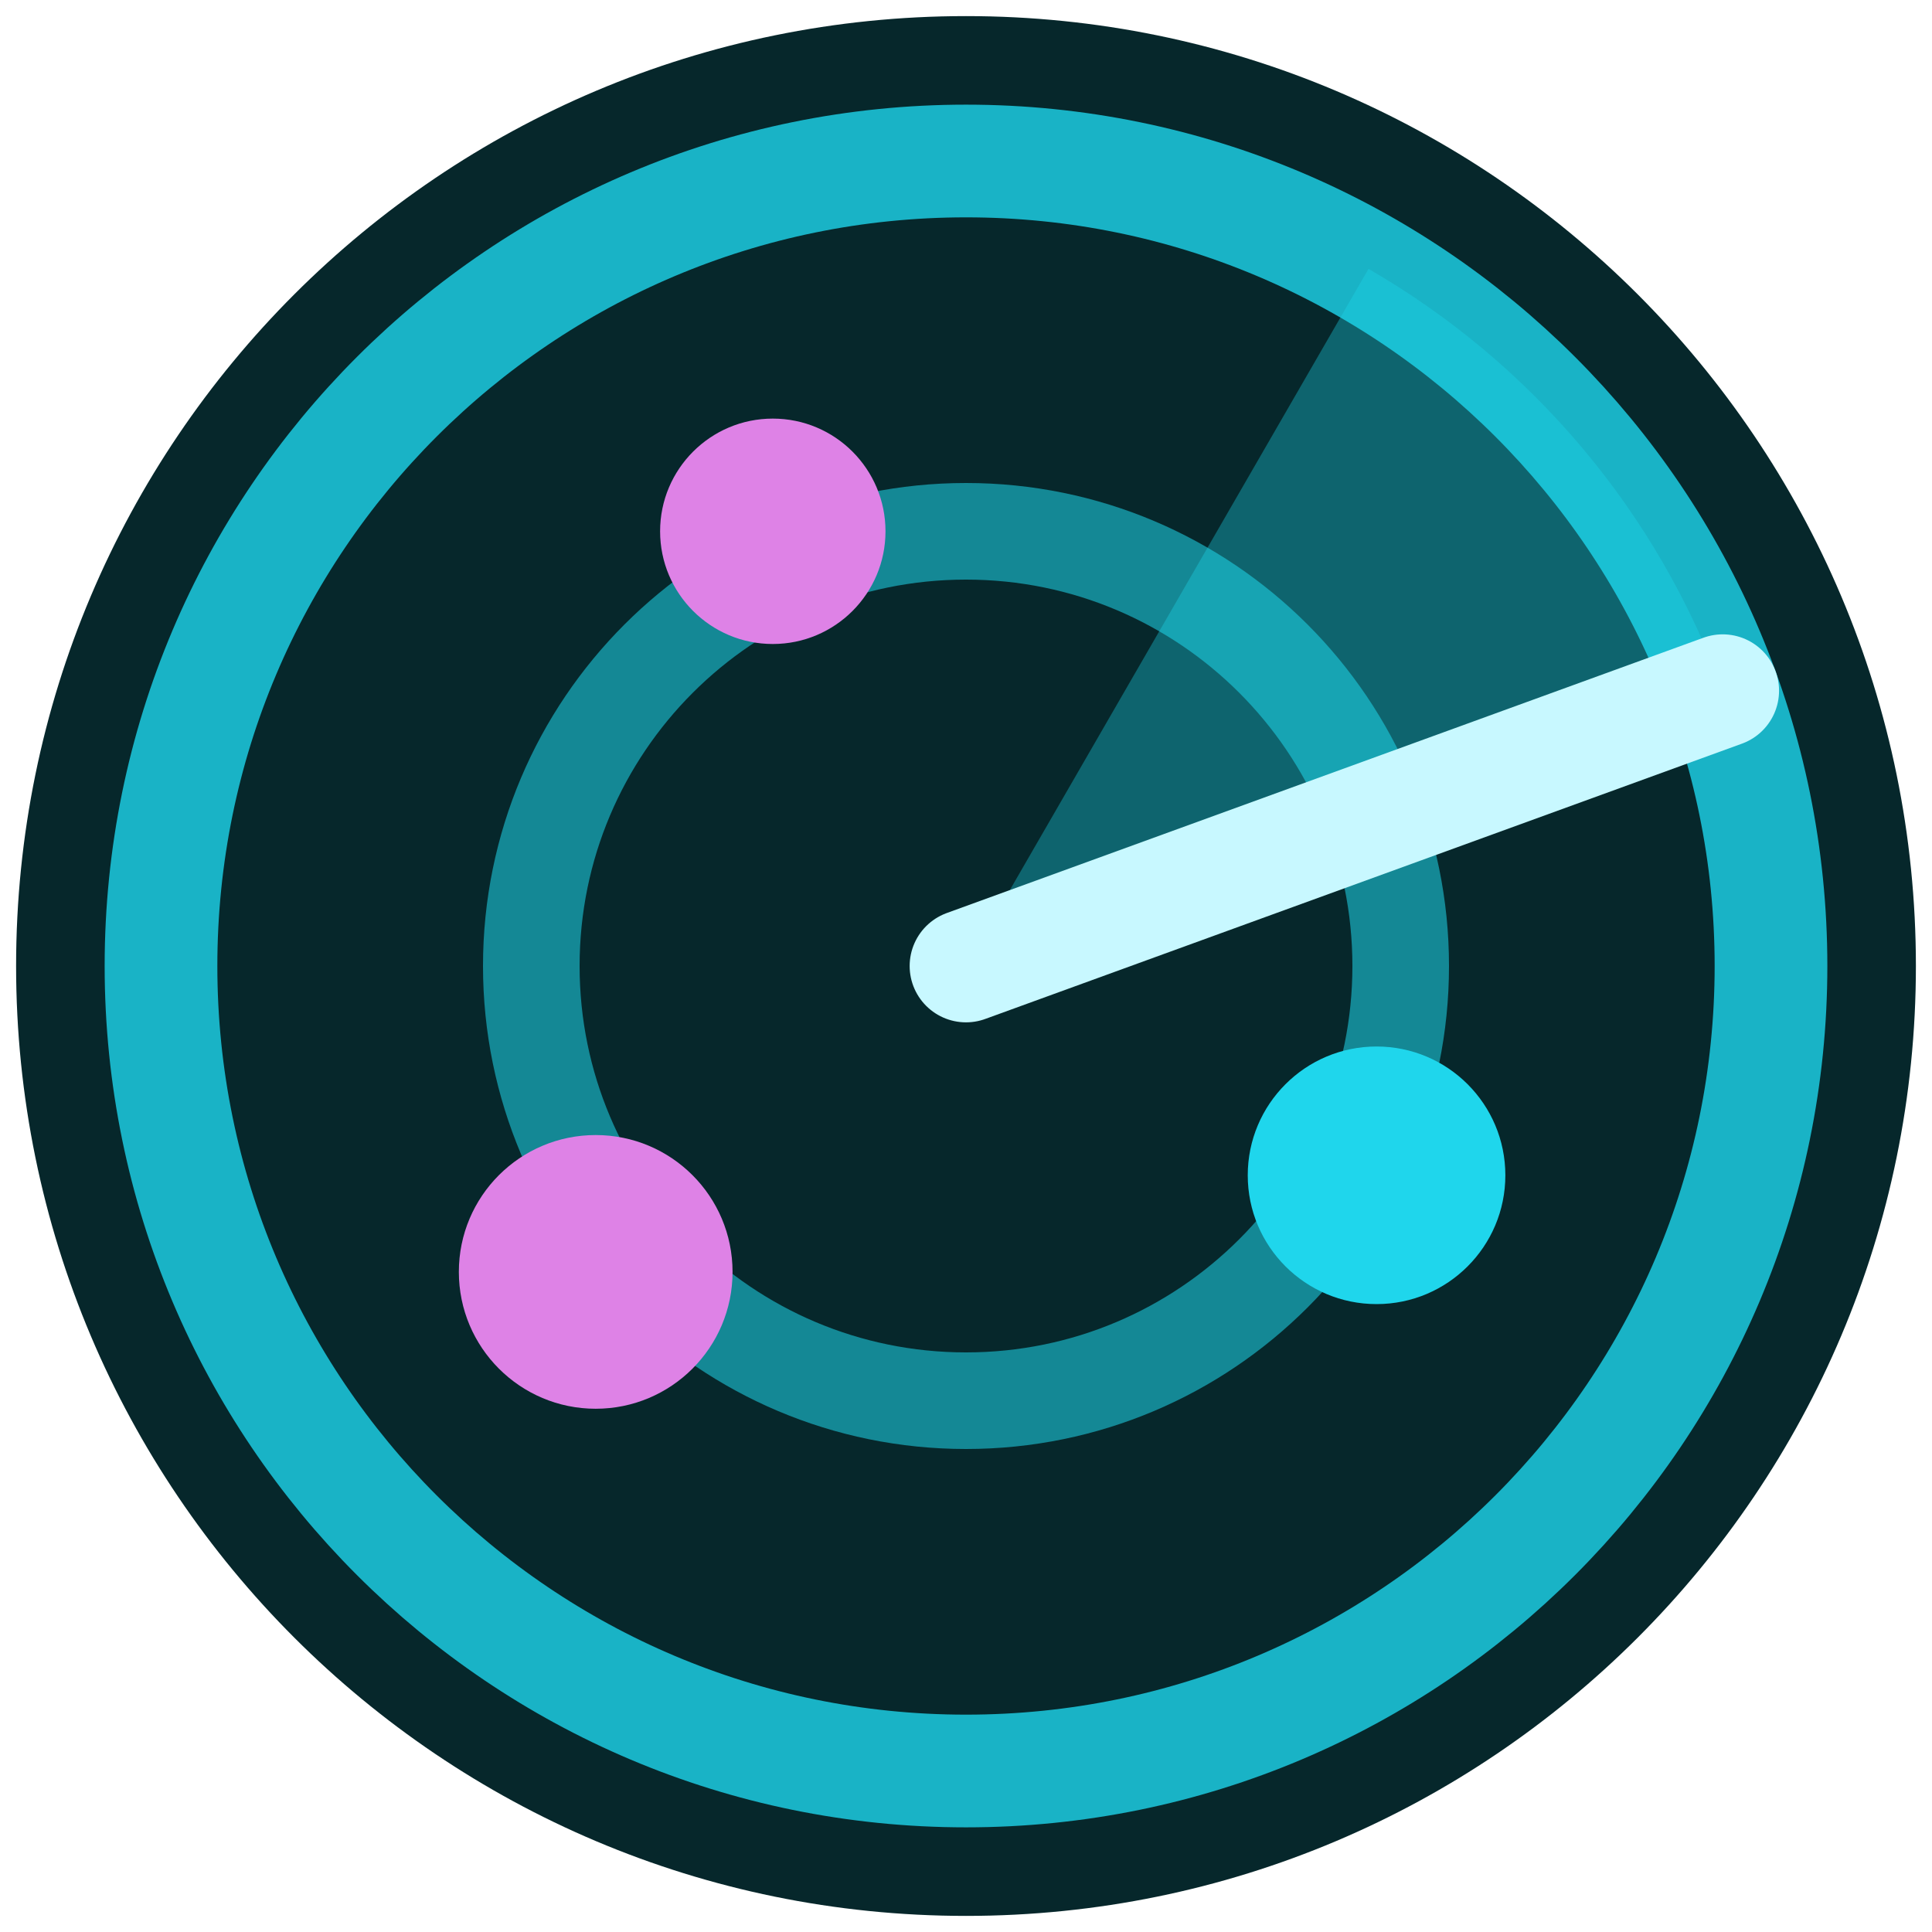
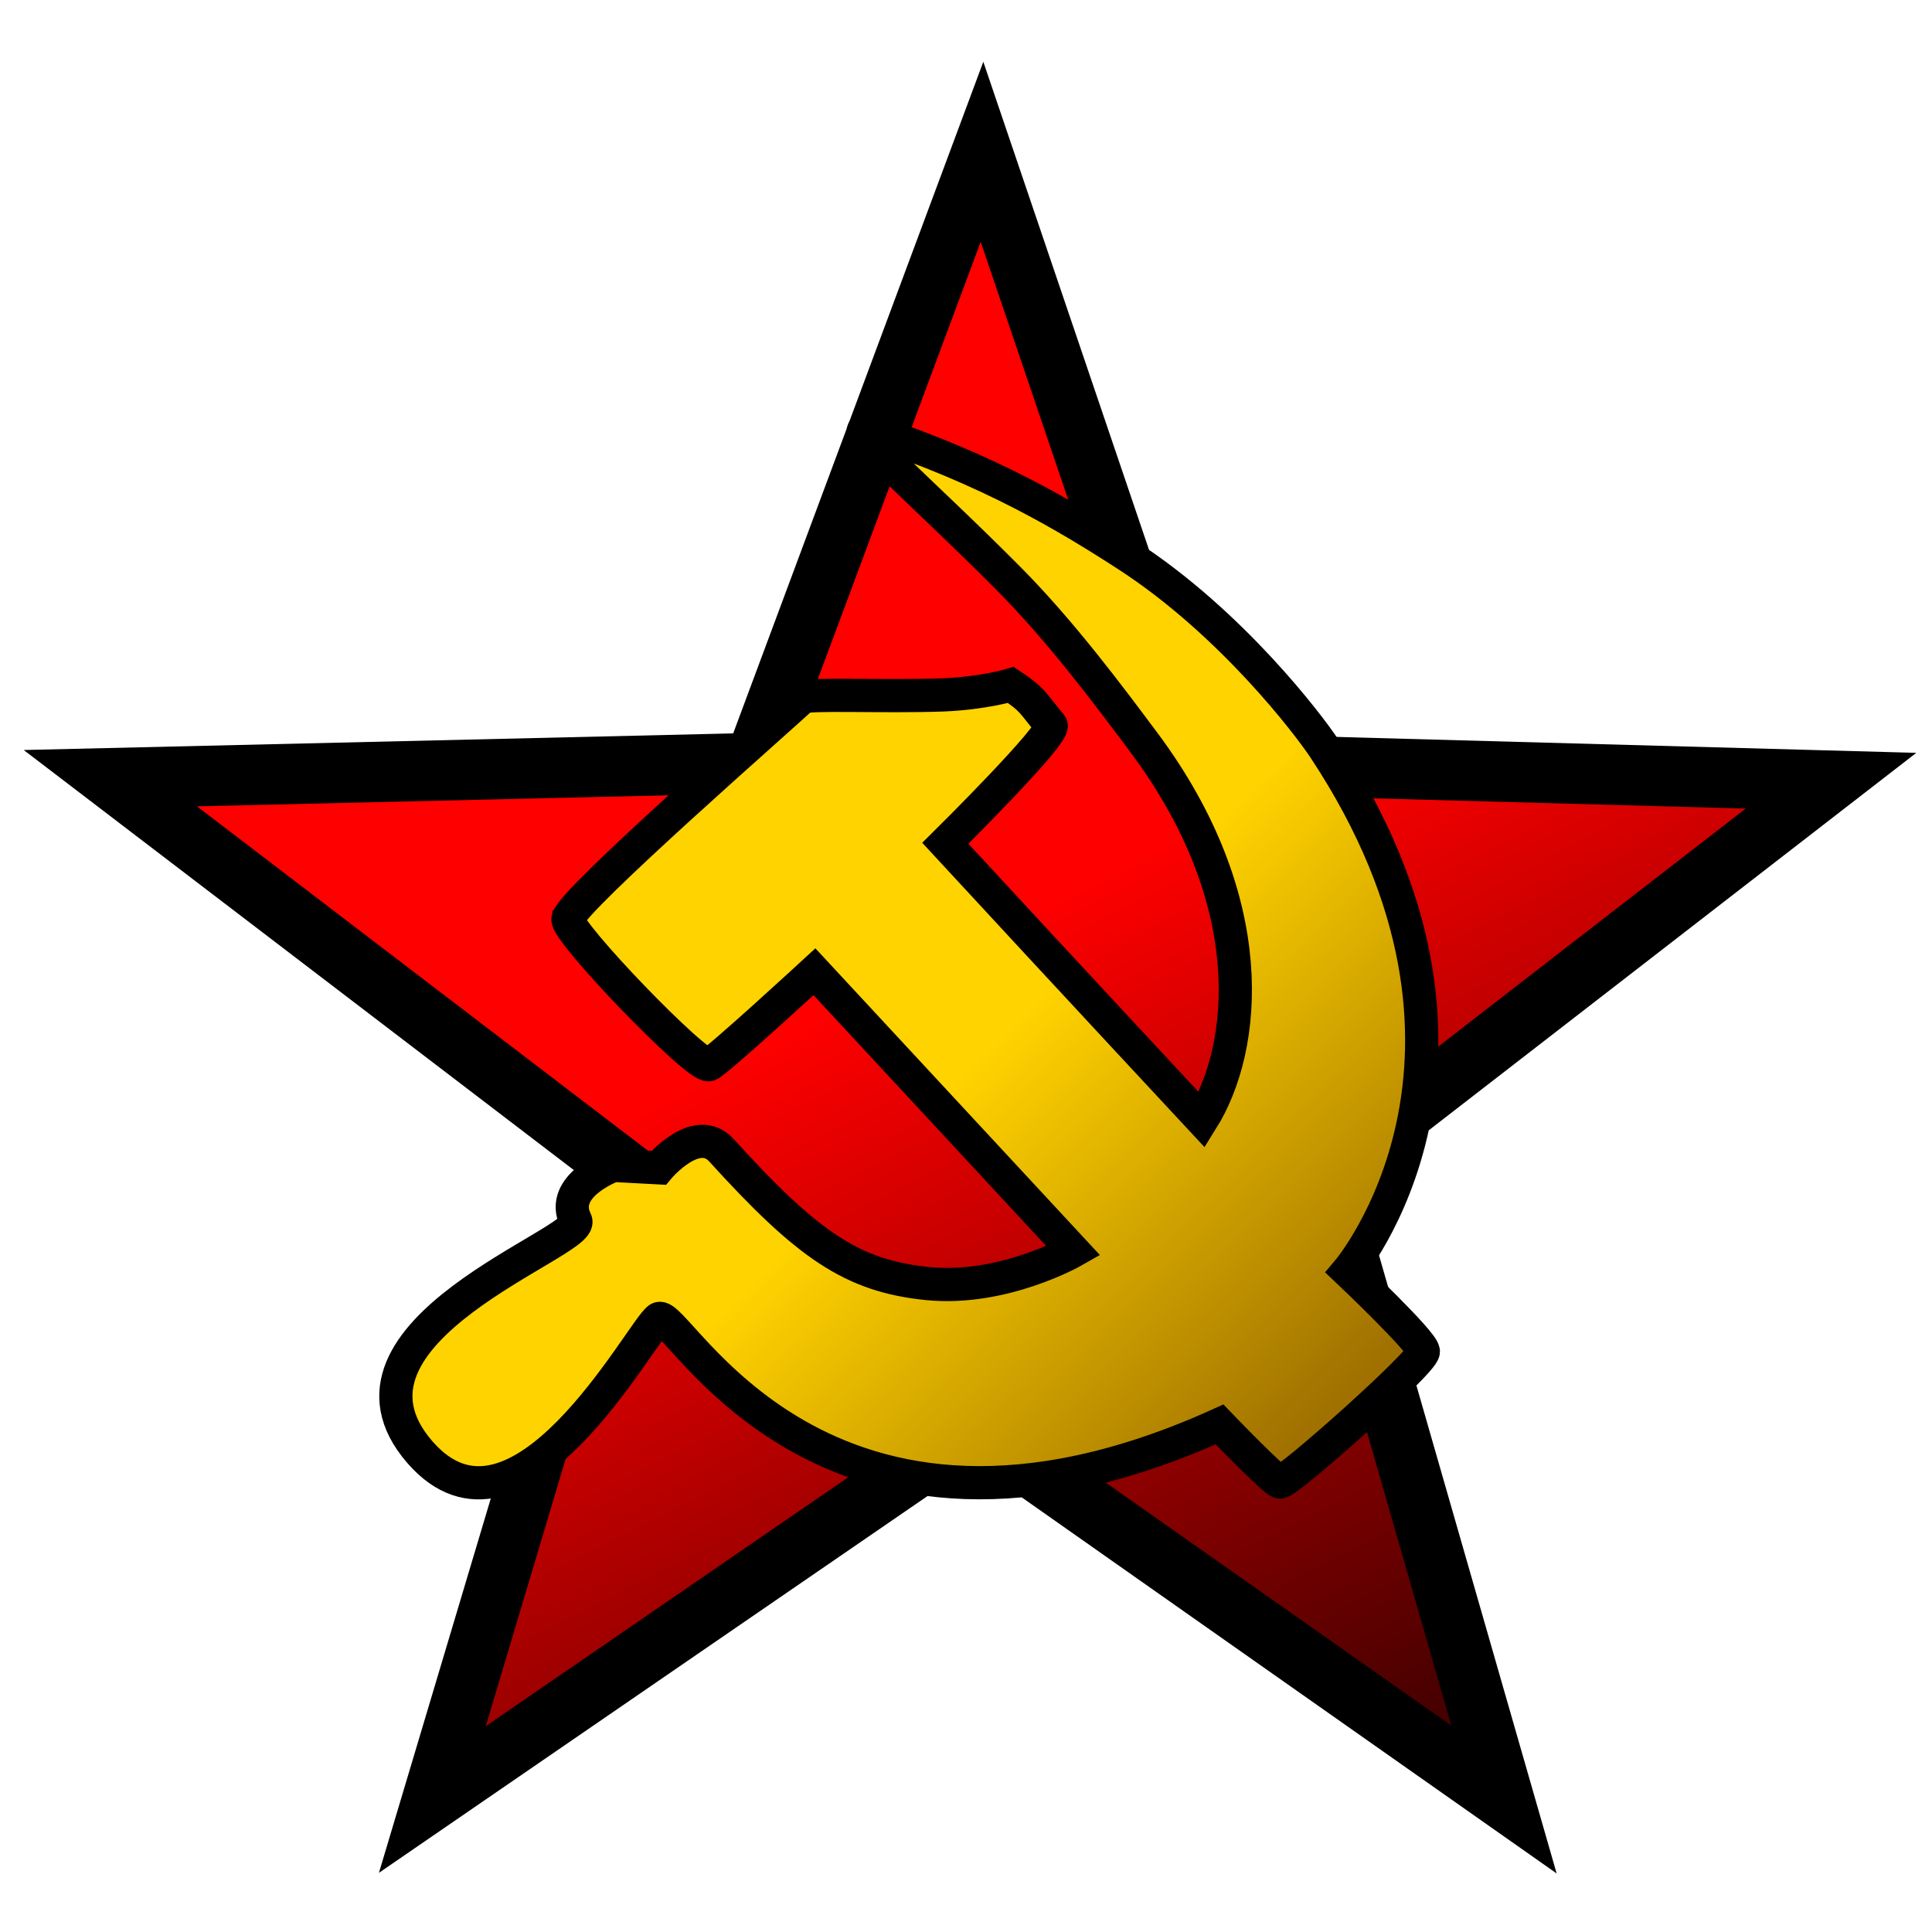
- <svg xmlns="http://www.w3.org/2000/svg" viewBox="0 0 240 240">
-   <circle cx="120" cy="120" r="118" fill="#06272b" />
-   <g fill="none" stroke="#1fd6ec">
-     <circle cx="120" cy="120" r="100" stroke-width="14" stroke-opacity=".8" />
-     <circle cx="120" cy="120" r="54" stroke-width="12" stroke-opacity=".55" />
-   </g>
-   <path d="M120 120L170 33.4A100 100 0 0 1 214 85.8Z" fill="#1fd6ec" fill-opacity=".35" />
-   <path d="M120 120L214 85.8" stroke="#c8f8ff" stroke-width="14" stroke-linecap="round" />
-   <g fill="#1fd6ec">
-     <circle cx="171" cy="146" r="16" />
-   </g>
-   <g fill="#de82e6">
-     <circle cx="74" cy="158" r="17" />
-     <circle cx="96" cy="66" r="14" />
-   </g>
+ <svg xmlns="http://www.w3.org/2000/svg" width="128" height="128" viewBox="0 0 128 128">
+   <defs>
+     <linearGradient id="r" x1="118.39" y1="128.5" x2="173.78" y2="236.97" gradientUnits="userSpaceOnUse">
+       <stop offset="0" stop-color="#f00" />
+       <stop offset="1" stop-color="#400" />
+     </linearGradient>
+     <linearGradient id="y" x1="65.92" y1="69.06" x2="89.05" y2="92.38" gradientUnits="userSpaceOnUse">
+       <stop offset="0" stop-color="#ffd300" />
+       <stop offset="1" stop-color="#a07100" />
+     </linearGradient>
+   </defs>
+   <polygon points="15,102.333 100.333,100.333 130.5,19.333 158,100.333 243,102.667 175.819,154.676 199.667,237.667 129.5,188.333 57.667,237.667 82.667,154" transform="matrix(.5 0 0 .5 -.19 .39)" fill="url(#r)" stroke="#000" stroke-width="8" stroke-miterlimit="10" />
+   <path d="m 37.63,60.88 c -0.16,0.83 8.55,9.88 9.33,9.66 0.43,-0.11 7,-6.16 7,-6.16 l 17.16,18.5 c 0,0 -4.66,2.66 -9.66,2.16 -5,-0.5 -7.95,-2.54 -13.66,-8.83 -1.66,-1.83 -4.16,1.16 -4.16,1.16 l -3,-0.16 c 0,0 -3.66,1.33 -2.5,3.66 0.70,1.41 -17.23,7.36 -10.33,15.33 6.5,7.49 14.66,-8 15.83,-8.83 1.16,-0.83 10.66,18.99 37.16,7 0,0 3.64,3.79 4,3.82 0.51,0.04 9.5,-7.95 9.5,-8.65 0,-0.60 -5,-5.33 -5,-5.33 0,0 11.99,-14.16 -1.57,-34.64 -0.99,-1.50 -6.12,-8.29 -13.03,-12.77 -4.00,-2.59 -9.09,-5.64 -16.89,-8.24 -2.5,-0.83 2.99,3.7 9.03,9.79 3.53,3.56 6.75,7.9 8.96,10.86 7.83,10.5 6.82,20.21 3.83,24.99 0,0 -8.91,-9.57 -17,-18.33 0,0 7.41,-7.33 7,-7.83 -1.30,-1.56 -1.17,-1.67 -2.66,-2.66 0,0 -1.79,0.55 -4.51,0.66 -3.83,0.14 -9.02,-0.11 -9.32,0.17 -1.00,0.98 -15.25,13.41 -15.5,14.66 z" fill="url(#y)" stroke="#000" stroke-width="2.2" stroke-miterlimit="10" />
</svg>
